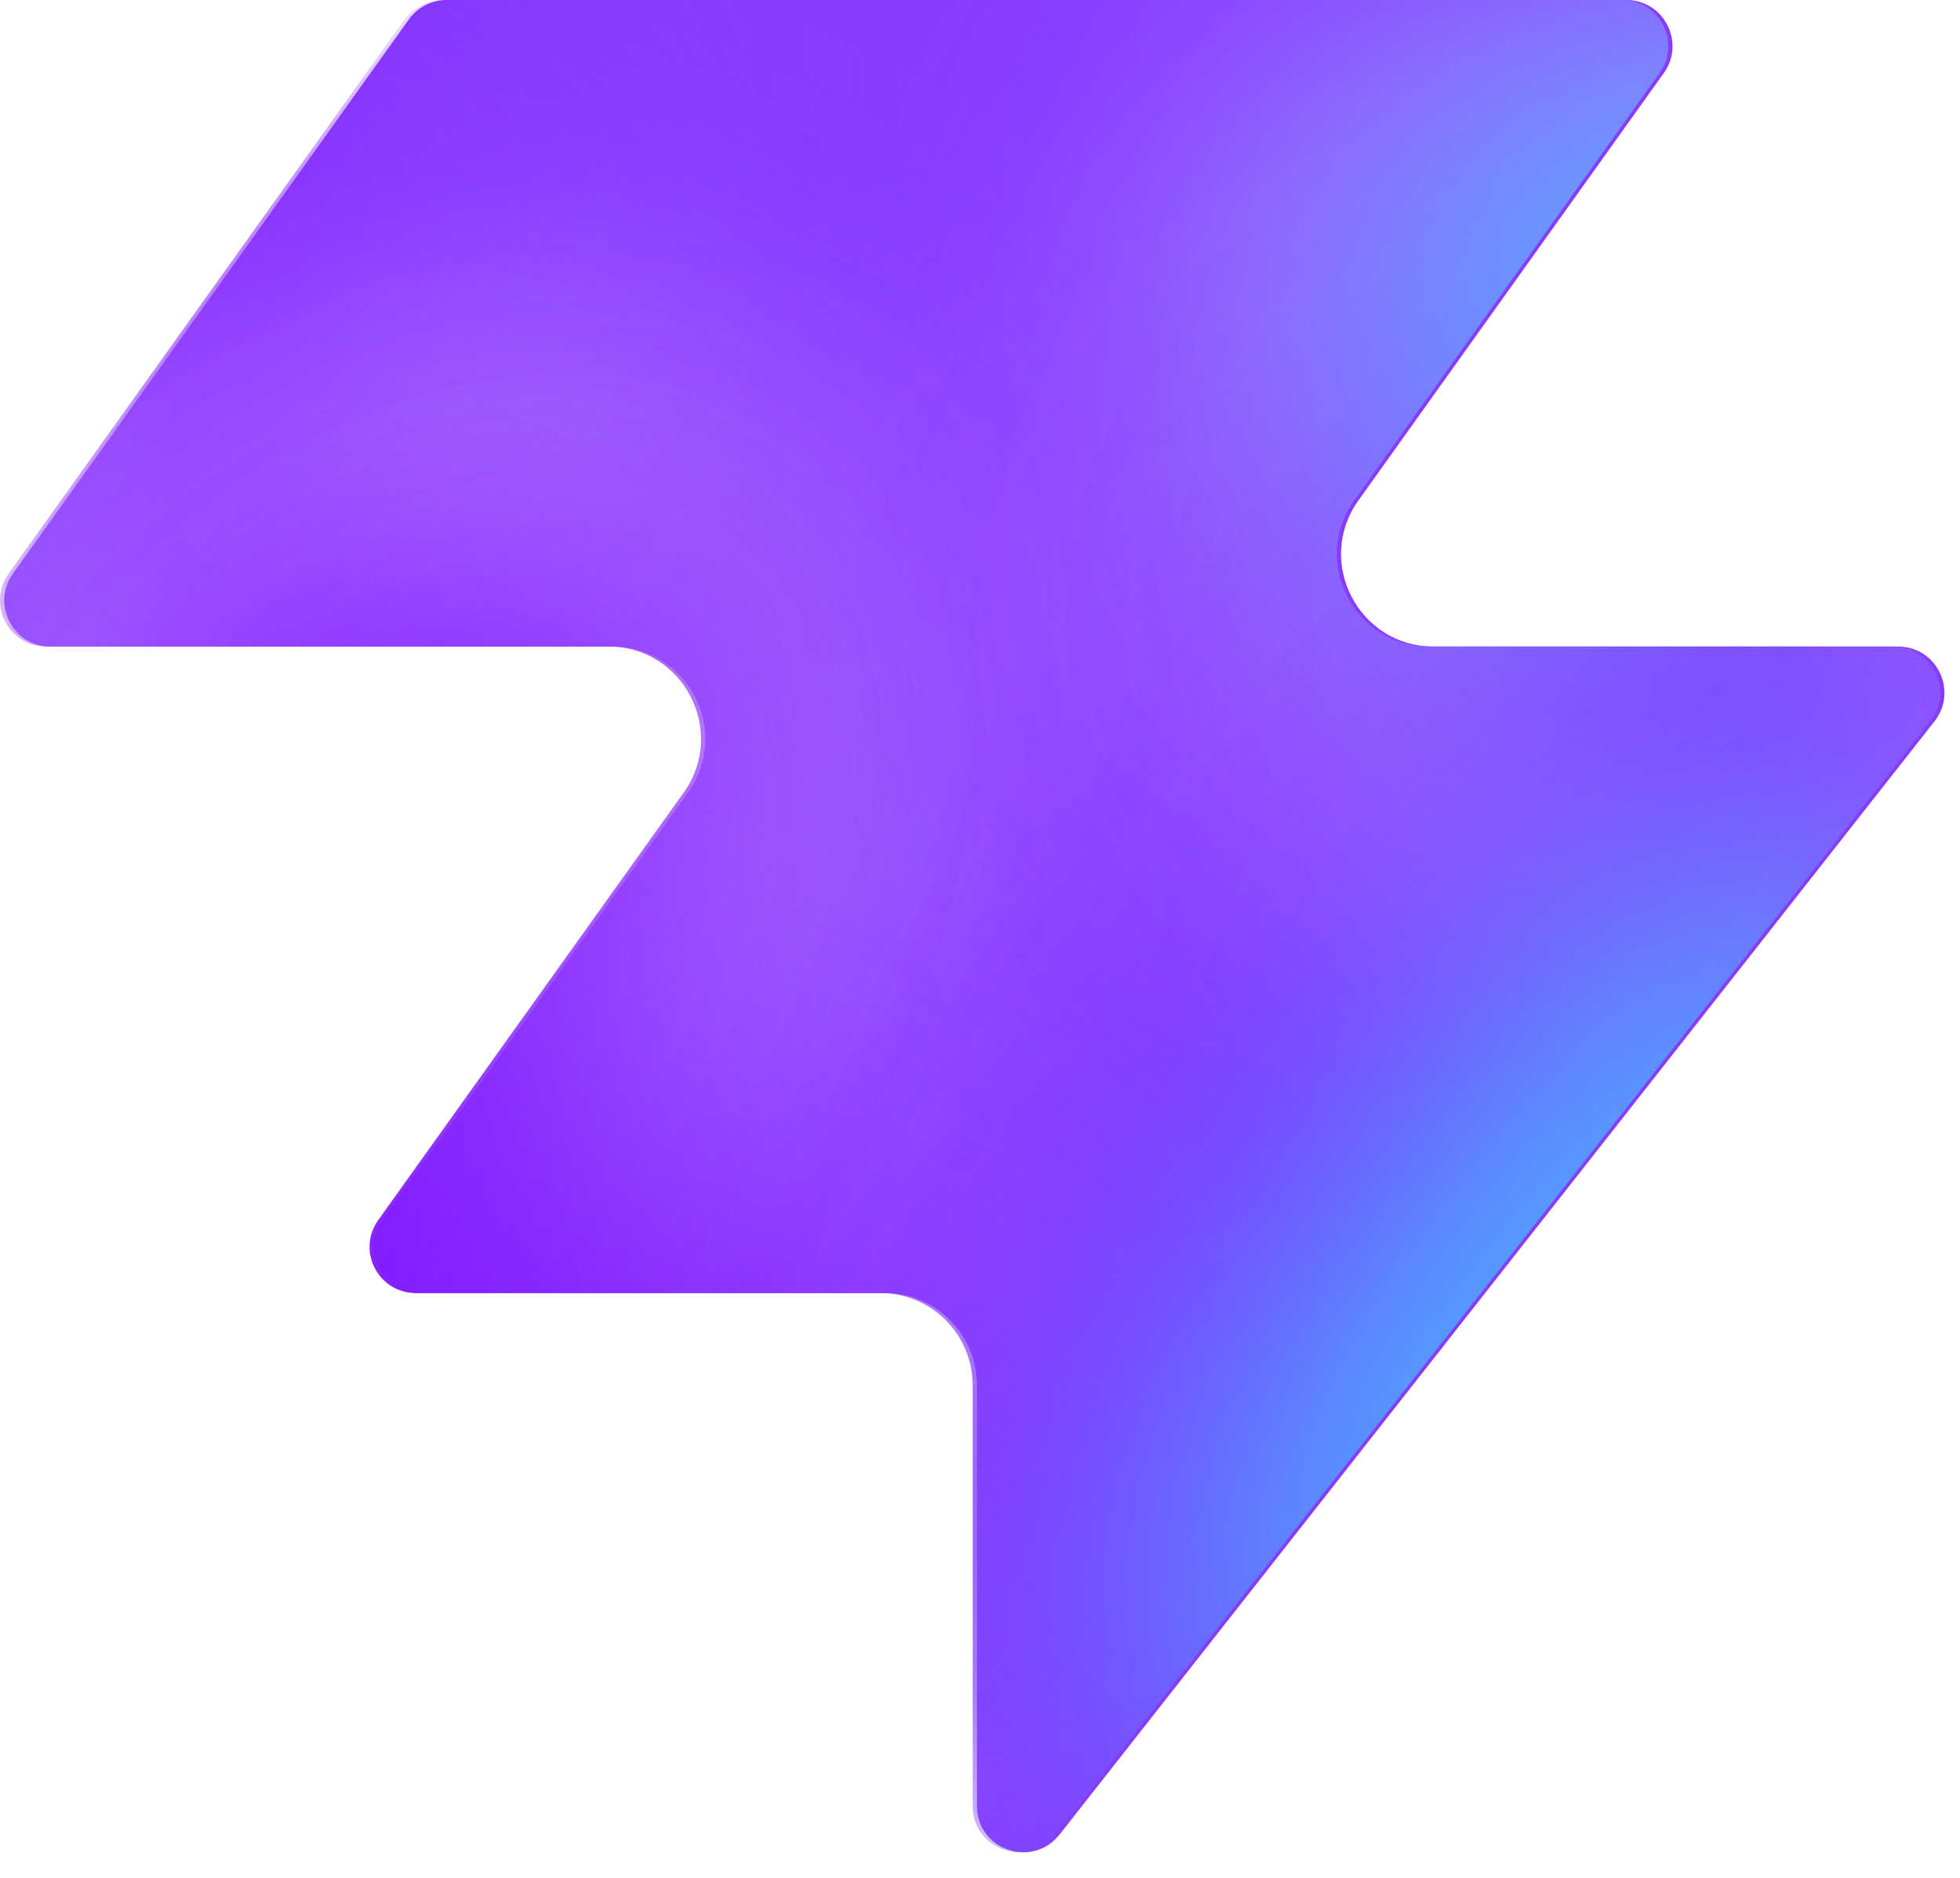
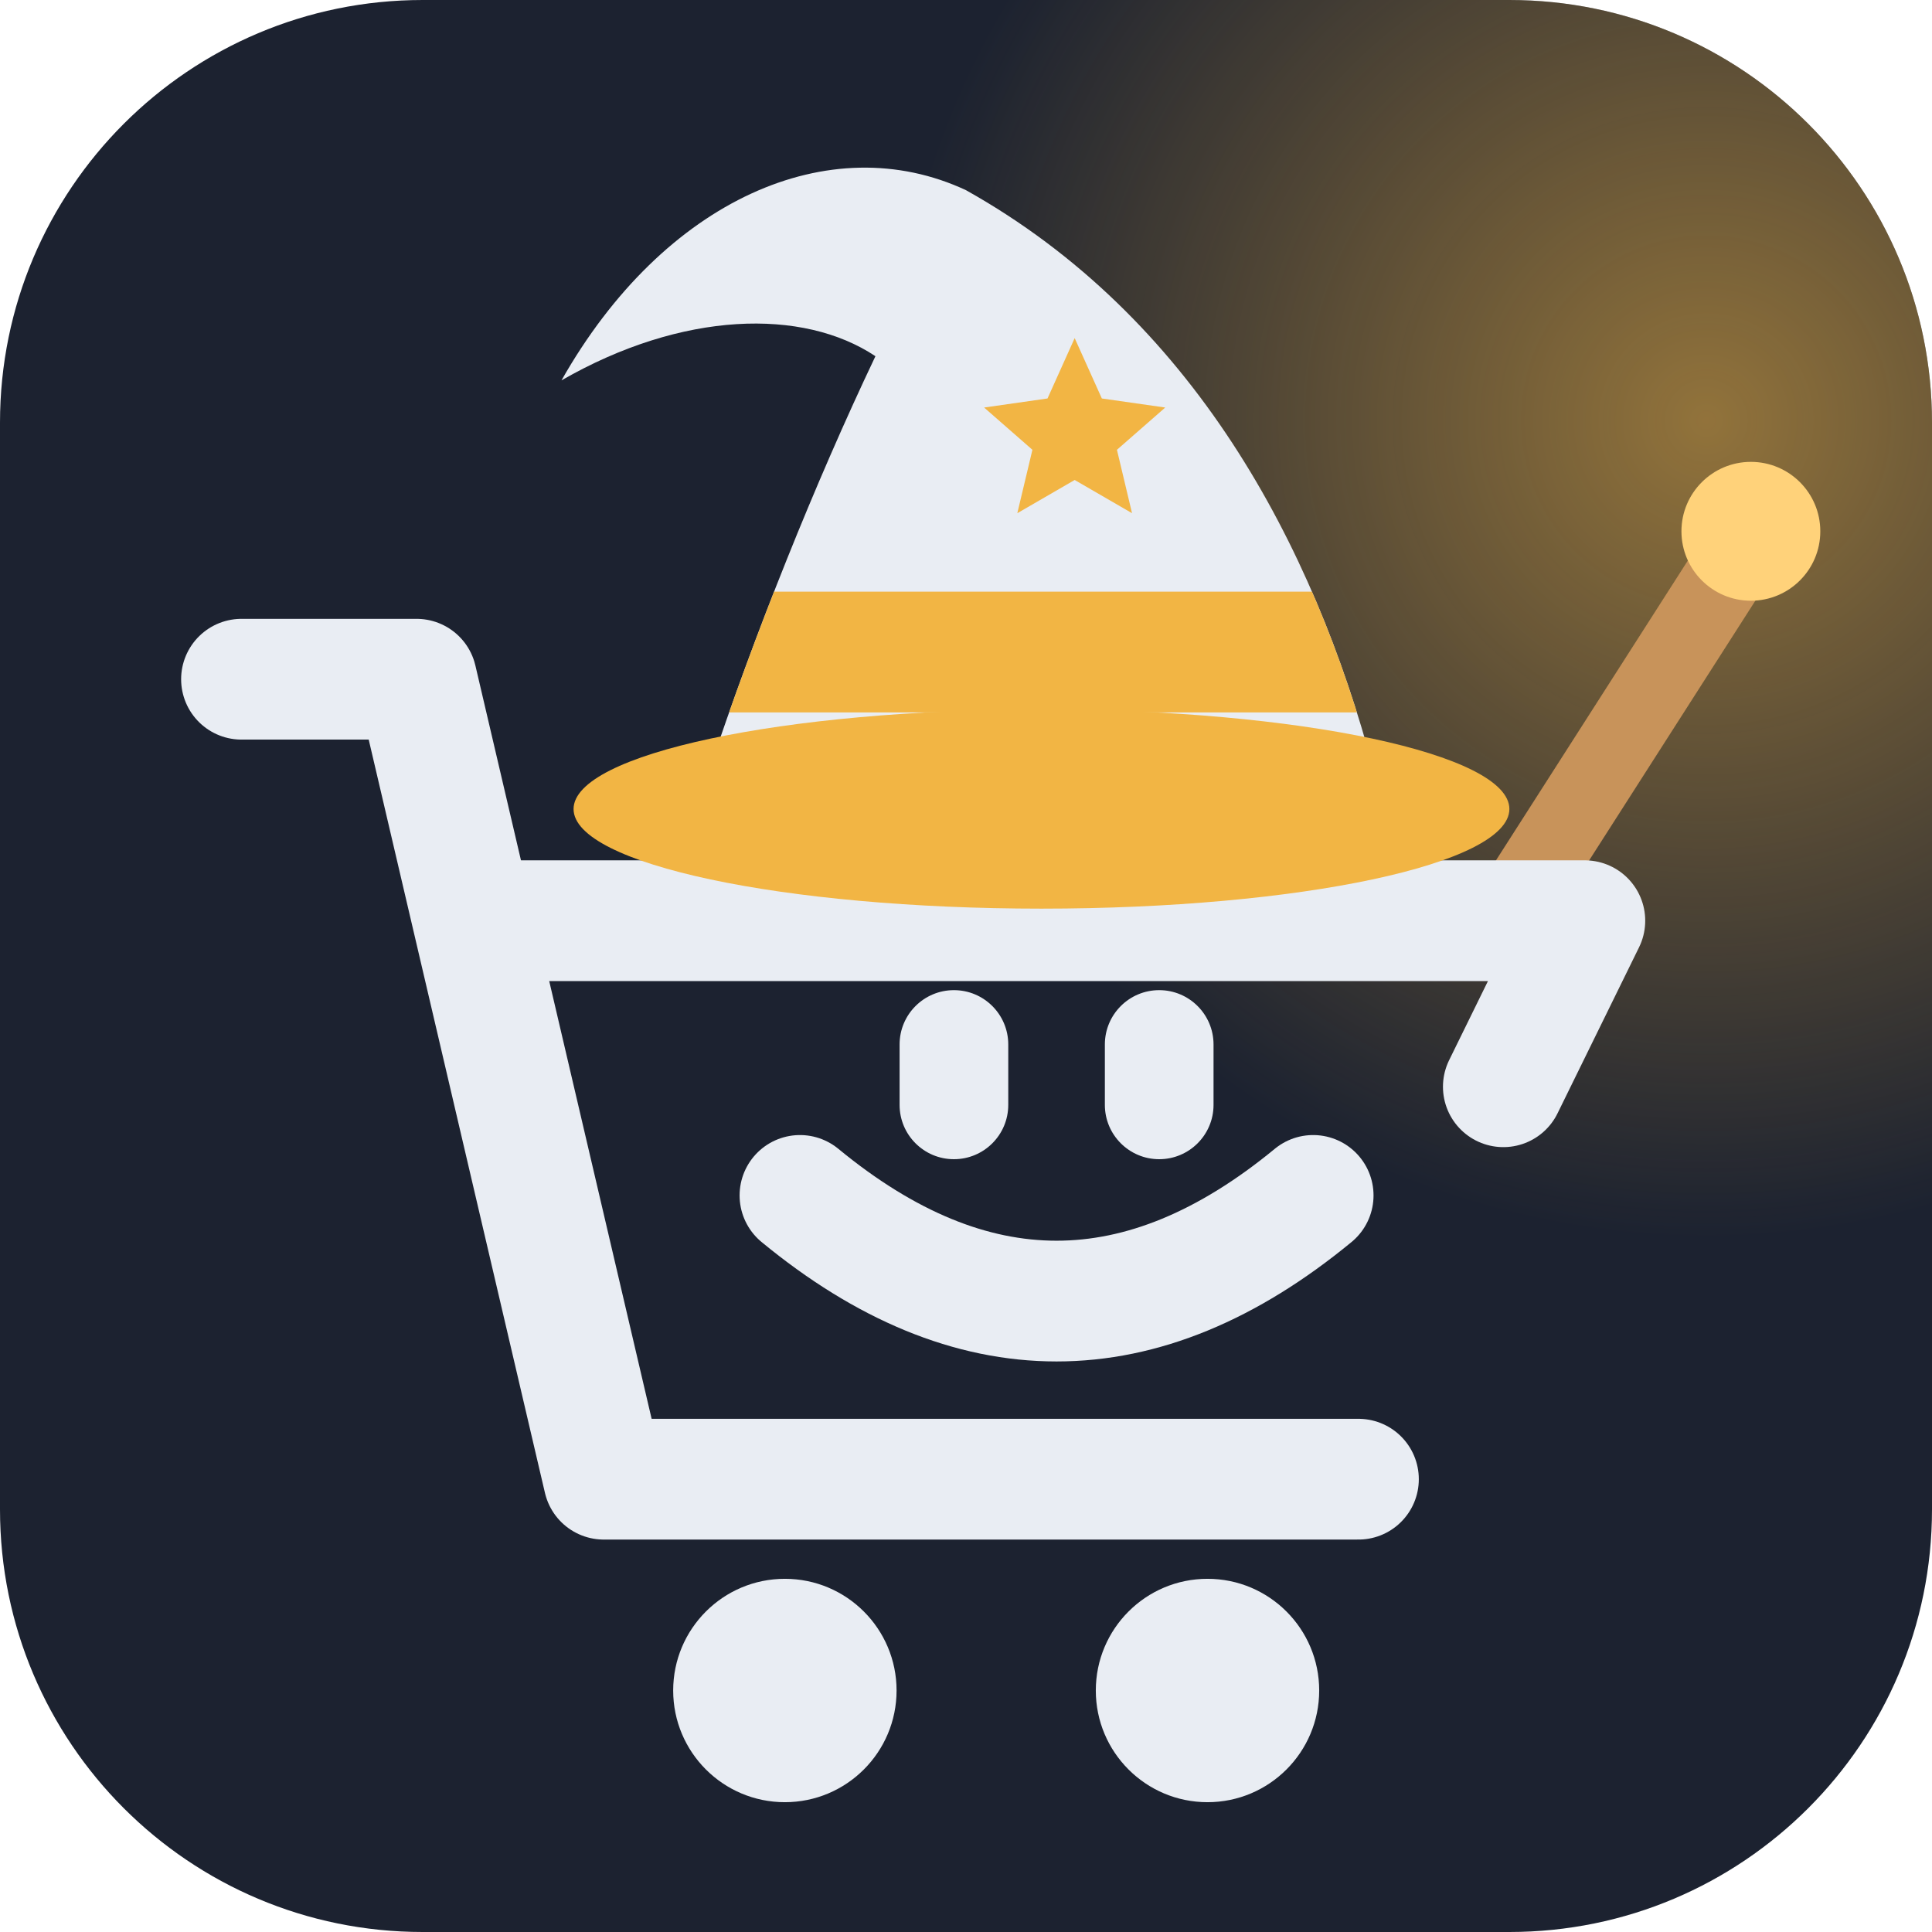
- <svg xmlns="http://www.w3.org/2000/svg" width="48" height="46" fill="none" viewBox="0 0 48 46">
-   <path fill="#863bff" d="M25.946 44.938c-.664.845-2.021.375-2.021-.698V33.937a2.26 2.26 0 0 0-2.262-2.262H10.287c-.92 0-1.456-1.04-.92-1.788l7.48-10.471c1.07-1.497 0-3.578-1.842-3.578H1.237c-.92 0-1.456-1.04-.92-1.788L10.013.474c.214-.297.556-.474.92-.474h28.894c.92 0 1.456 1.04.92 1.788l-7.48 10.471c-1.07 1.498 0 3.579 1.842 3.579h11.377c.943 0 1.473 1.088.89 1.83L25.947 44.94z" style="fill:#863bff;fill:color(display-p3 .525 .23 1);fill-opacity:1" />
-   <mask id="a" width="48" height="46" x="0" y="0" maskUnits="userSpaceOnUse" style="mask-type:alpha">
-     <path fill="#000" d="M25.842 44.938c-.664.844-2.021.375-2.021-.698V33.937a2.26 2.26 0 0 0-2.262-2.262H10.183c-.92 0-1.456-1.04-.92-1.788l7.48-10.471c1.07-1.498 0-3.579-1.842-3.579H1.133c-.92 0-1.456-1.04-.92-1.787L9.91.473c.214-.297.556-.474.92-.474h28.894c.92 0 1.456 1.04.92 1.788l-7.48 10.471c-1.07 1.498 0 3.578 1.842 3.578h11.377c.943 0 1.473 1.088.89 1.832L25.843 44.94z" style="fill:#000;fill-opacity:1" />
-   </mask>
-   <g mask="url(#a)">
-     <g filter="url(#b)">
-       <ellipse cx="5.508" cy="14.704" fill="#ede6ff" rx="5.508" ry="14.704" style="fill:#ede6ff;fill:color(display-p3 .927 .903 1);fill-opacity:1" transform="matrix(.00324 1 1 -.00324 -4.47 31.516)" />
-     </g>
-     <g filter="url(#c)">
-       <ellipse cx="10.399" cy="29.851" fill="#ede6ff" rx="10.399" ry="29.851" style="fill:#ede6ff;fill:color(display-p3 .927 .903 1);fill-opacity:1" transform="matrix(.00324 1 1 -.00324 -39.328 7.883)" />
-     </g>
-     <g filter="url(#d)">
-       <ellipse cx="5.508" cy="30.487" fill="#7e14ff" rx="5.508" ry="30.487" style="fill:#7e14ff;fill:color(display-p3 .492 .077 1);fill-opacity:1" transform="rotate(89.814 -25.913 -14.639)scale(1 -1)" />
-     </g>
-     <g filter="url(#e)">
-       <ellipse cx="5.508" cy="30.599" fill="#7e14ff" rx="5.508" ry="30.599" style="fill:#7e14ff;fill:color(display-p3 .492 .077 1);fill-opacity:1" transform="rotate(89.814 -32.644 -3.334)scale(1 -1)" />
-     </g>
-     <g filter="url(#f)">
-       <ellipse cx="5.508" cy="30.599" fill="#7e14ff" rx="5.508" ry="30.599" style="fill:#7e14ff;fill:color(display-p3 .492 .077 1);fill-opacity:1" transform="matrix(.00324 1 1 -.00324 -34.34 30.47)" />
-     </g>
-     <g filter="url(#g)">
-       <ellipse cx="14.072" cy="22.078" fill="#ede6ff" rx="14.072" ry="22.078" style="fill:#ede6ff;fill:color(display-p3 .927 .903 1);fill-opacity:1" transform="rotate(93.35 24.506 48.493)scale(-1 1)" />
-     </g>
-     <g filter="url(#h)">
-       <ellipse cx="3.47" cy="21.501" fill="#7e14ff" rx="3.47" ry="21.501" style="fill:#7e14ff;fill:color(display-p3 .492 .077 1);fill-opacity:1" transform="rotate(89.009 28.708 47.59)scale(-1 1)" />
-     </g>
-     <g filter="url(#i)">
-       <ellipse cx="3.47" cy="21.501" fill="#7e14ff" rx="3.47" ry="21.501" style="fill:#7e14ff;fill:color(display-p3 .492 .077 1);fill-opacity:1" transform="rotate(89.009 28.708 47.59)scale(-1 1)" />
-     </g>
-     <g filter="url(#j)">
-       <ellipse cx=".387" cy="8.972" fill="#7e14ff" rx="4.407" ry="29.108" style="fill:#7e14ff;fill:color(display-p3 .492 .077 1);fill-opacity:1" transform="rotate(39.51 .387 8.972)" />
-     </g>
-     <g filter="url(#k)">
-       <ellipse cx="47.523" cy="-6.092" fill="#7e14ff" rx="4.407" ry="29.108" style="fill:#7e14ff;fill:color(display-p3 .492 .077 1);fill-opacity:1" transform="rotate(37.892 47.523 -6.092)" />
-     </g>
-     <g filter="url(#l)">
-       <ellipse cx="41.412" cy="6.333" fill="#47bfff" rx="5.971" ry="9.665" style="fill:#47bfff;fill:color(display-p3 .28 .748 1);fill-opacity:1" transform="rotate(37.892 41.412 6.333)" />
-     </g>
-     <g filter="url(#m)">
-       <ellipse cx="-1.879" cy="38.332" fill="#7e14ff" rx="4.407" ry="29.108" style="fill:#7e14ff;fill:color(display-p3 .492 .077 1);fill-opacity:1" transform="rotate(37.892 -1.88 38.332)" />
-     </g>
-     <g filter="url(#n)">
-       <ellipse cx="-1.879" cy="38.332" fill="#7e14ff" rx="4.407" ry="29.108" style="fill:#7e14ff;fill:color(display-p3 .492 .077 1);fill-opacity:1" transform="rotate(37.892 -1.88 38.332)" />
-     </g>
-     <g filter="url(#o)">
-       <ellipse cx="35.651" cy="29.907" fill="#7e14ff" rx="4.407" ry="29.108" style="fill:#7e14ff;fill:color(display-p3 .492 .077 1);fill-opacity:1" transform="rotate(37.892 35.651 29.907)" />
-     </g>
-     <g filter="url(#p)">
-       <ellipse cx="38.418" cy="32.4" fill="#47bfff" rx="5.971" ry="15.297" style="fill:#47bfff;fill:color(display-p3 .28 .748 1);fill-opacity:1" transform="rotate(37.892 38.418 32.4)" />
-     </g>
+ <svg xmlns="http://www.w3.org/2000/svg" viewBox="0 0 64 64">
+   <defs>
+     <radialGradient id="glow" cx="0.88" cy="0.22" r="0.42">
+       <stop offset="0" stop-color="#f2b544" stop-opacity="0.55" />
+       <stop offset="1" stop-color="#f2b544" stop-opacity="0" />
+     </radialGradient>
+     <clipPath id="cone">
+       <path d="M23.5 25.5 L45.5 25.5 C43.5 18 39.5 10.5 32 6.3 C27.5 4.2 22 6.6 18.6 12.6 C22.6 10.3 26.6 10.2 29 11.8 C27 16 25 21 23.5 25.5 Z" />
+     </clipPath>
+   </defs>
+   <rect width="64" height="64" rx="14" fill="#1c2230" />
+   <rect width="64" height="64" rx="14" fill="url(#glow)" />
+   <path d="M49.5 31 L57.5 18.5" stroke="#c8935a" stroke-width="2.6" stroke-linecap="round" />
+   <circle cx="58" cy="17.6" r="2.3" fill="#ffd27a" />
+   <g fill="none" stroke="#e9edf3" stroke-width="4" stroke-linecap="round" stroke-linejoin="round">
+     <path d="M8 22.5 H13.8 L20 49 H45" />
+     <path d="M17 30.5 H52.5 L49.8 36" />
+     <path d="M26.5 39.6 Q35 46.6 43.5 39.6" />
  </g>
-   <defs>
-     <filter id="b" width="60.045" height="41.654" x="-19.77" y="16.149" color-interpolation-filters="sRGB" filterUnits="userSpaceOnUse">
-       <feFlood flood-opacity="0" result="BackgroundImageFix" />
-       <feBlend in="SourceGraphic" in2="BackgroundImageFix" result="shape" />
-       <feGaussianBlur result="effect1_foregroundBlur_2002_17158" stdDeviation="7.659" />
-     </filter>
-     <filter id="c" width="90.34" height="51.437" x="-54.613" y="-7.533" color-interpolation-filters="sRGB" filterUnits="userSpaceOnUse">
-       <feFlood flood-opacity="0" result="BackgroundImageFix" />
-       <feBlend in="SourceGraphic" in2="BackgroundImageFix" result="shape" />
-       <feGaussianBlur result="effect1_foregroundBlur_2002_17158" stdDeviation="7.659" />
-     </filter>
-     <filter id="d" width="79.355" height="29.4" x="-49.64" y="2.03" color-interpolation-filters="sRGB" filterUnits="userSpaceOnUse">
-       <feFlood flood-opacity="0" result="BackgroundImageFix" />
-       <feBlend in="SourceGraphic" in2="BackgroundImageFix" result="shape" />
-       <feGaussianBlur result="effect1_foregroundBlur_2002_17158" stdDeviation="4.596" />
-     </filter>
-     <filter id="e" width="79.579" height="29.4" x="-45.045" y="20.029" color-interpolation-filters="sRGB" filterUnits="userSpaceOnUse">
-       <feFlood flood-opacity="0" result="BackgroundImageFix" />
-       <feBlend in="SourceGraphic" in2="BackgroundImageFix" result="shape" />
-       <feGaussianBlur result="effect1_foregroundBlur_2002_17158" stdDeviation="4.596" />
-     </filter>
-     <filter id="f" width="79.579" height="29.4" x="-43.513" y="21.178" color-interpolation-filters="sRGB" filterUnits="userSpaceOnUse">
-       <feFlood flood-opacity="0" result="BackgroundImageFix" />
-       <feBlend in="SourceGraphic" in2="BackgroundImageFix" result="shape" />
-       <feGaussianBlur result="effect1_foregroundBlur_2002_17158" stdDeviation="4.596" />
-     </filter>
-     <filter id="g" width="74.749" height="58.852" x="15.756" y="-17.901" color-interpolation-filters="sRGB" filterUnits="userSpaceOnUse">
-       <feFlood flood-opacity="0" result="BackgroundImageFix" />
-       <feBlend in="SourceGraphic" in2="BackgroundImageFix" result="shape" />
-       <feGaussianBlur result="effect1_foregroundBlur_2002_17158" stdDeviation="7.659" />
-     </filter>
-     <filter id="h" width="61.377" height="25.362" x="23.548" y="2.284" color-interpolation-filters="sRGB" filterUnits="userSpaceOnUse">
-       <feFlood flood-opacity="0" result="BackgroundImageFix" />
-       <feBlend in="SourceGraphic" in2="BackgroundImageFix" result="shape" />
-       <feGaussianBlur result="effect1_foregroundBlur_2002_17158" stdDeviation="4.596" />
-     </filter>
-     <filter id="i" width="61.377" height="25.362" x="23.548" y="2.284" color-interpolation-filters="sRGB" filterUnits="userSpaceOnUse">
-       <feFlood flood-opacity="0" result="BackgroundImageFix" />
-       <feBlend in="SourceGraphic" in2="BackgroundImageFix" result="shape" />
-       <feGaussianBlur result="effect1_foregroundBlur_2002_17158" stdDeviation="4.596" />
-     </filter>
-     <filter id="j" width="56.045" height="63.649" x="-27.636" y="-22.853" color-interpolation-filters="sRGB" filterUnits="userSpaceOnUse">
-       <feFlood flood-opacity="0" result="BackgroundImageFix" />
-       <feBlend in="SourceGraphic" in2="BackgroundImageFix" result="shape" />
-       <feGaussianBlur result="effect1_foregroundBlur_2002_17158" stdDeviation="4.596" />
-     </filter>
-     <filter id="k" width="54.814" height="64.646" x="20.116" y="-38.415" color-interpolation-filters="sRGB" filterUnits="userSpaceOnUse">
-       <feFlood flood-opacity="0" result="BackgroundImageFix" />
-       <feBlend in="SourceGraphic" in2="BackgroundImageFix" result="shape" />
-       <feGaussianBlur result="effect1_foregroundBlur_2002_17158" stdDeviation="4.596" />
-     </filter>
-     <filter id="l" width="33.541" height="35.313" x="24.641" y="-11.323" color-interpolation-filters="sRGB" filterUnits="userSpaceOnUse">
-       <feFlood flood-opacity="0" result="BackgroundImageFix" />
-       <feBlend in="SourceGraphic" in2="BackgroundImageFix" result="shape" />
-       <feGaussianBlur result="effect1_foregroundBlur_2002_17158" stdDeviation="4.596" />
-     </filter>
-     <filter id="m" width="54.814" height="64.646" x="-29.286" y="6.009" color-interpolation-filters="sRGB" filterUnits="userSpaceOnUse">
-       <feFlood flood-opacity="0" result="BackgroundImageFix" />
-       <feBlend in="SourceGraphic" in2="BackgroundImageFix" result="shape" />
-       <feGaussianBlur result="effect1_foregroundBlur_2002_17158" stdDeviation="4.596" />
-     </filter>
-     <filter id="n" width="54.814" height="64.646" x="-29.286" y="6.009" color-interpolation-filters="sRGB" filterUnits="userSpaceOnUse">
-       <feFlood flood-opacity="0" result="BackgroundImageFix" />
-       <feBlend in="SourceGraphic" in2="BackgroundImageFix" result="shape" />
-       <feGaussianBlur result="effect1_foregroundBlur_2002_17158" stdDeviation="4.596" />
-     </filter>
-     <filter id="o" width="54.814" height="64.646" x="8.244" y="-2.416" color-interpolation-filters="sRGB" filterUnits="userSpaceOnUse">
-       <feFlood flood-opacity="0" result="BackgroundImageFix" />
-       <feBlend in="SourceGraphic" in2="BackgroundImageFix" result="shape" />
-       <feGaussianBlur result="effect1_foregroundBlur_2002_17158" stdDeviation="4.596" />
-     </filter>
-     <filter id="p" width="39.409" height="43.623" x="18.713" y="10.588" color-interpolation-filters="sRGB" filterUnits="userSpaceOnUse">
-       <feFlood flood-opacity="0" result="BackgroundImageFix" />
-       <feBlend in="SourceGraphic" in2="BackgroundImageFix" result="shape" />
-       <feGaussianBlur result="effect1_foregroundBlur_2002_17158" stdDeviation="4.596" />
-     </filter>
-   </defs>
+   <rect x="29.8" y="32.8" width="3.6" height="5.6" rx="1.8" fill="#e9edf3" />
+   <rect x="36.6" y="32.8" width="3.6" height="5.6" rx="1.8" fill="#e9edf3" />
+   <circle cx="26" cy="56" r="3.7" fill="#e9edf3" />
+   <circle cx="40" cy="56" r="3.7" fill="#e9edf3" />
+   <path d="M23.5 25.5 L45.5 25.5 C43.5 18 39.5 10.5 32 6.3 C27.5 4.2 22 6.6 18.6 12.6 C22.6 10.3 26.6 10.2 29 11.8 C27 16 25 21 23.5 25.5 Z" fill="#e9edf3" />
+   <rect x="18" y="19.6" width="30" height="4" fill="#f2b544" clip-path="url(#cone)" />
+   <path d="M35.6 11.2 l0.9 2 2.1 0.3 -1.6 1.4 0.5 2.1 -1.9 -1.1 -1.9 1.1 0.5 -2.1 -1.6 -1.4 2.1 -0.3 z" fill="#f2b544" />
+   <ellipse cx="34.5" cy="26.8" rx="15.5" ry="3.3" fill="#f2b544" />
</svg>
